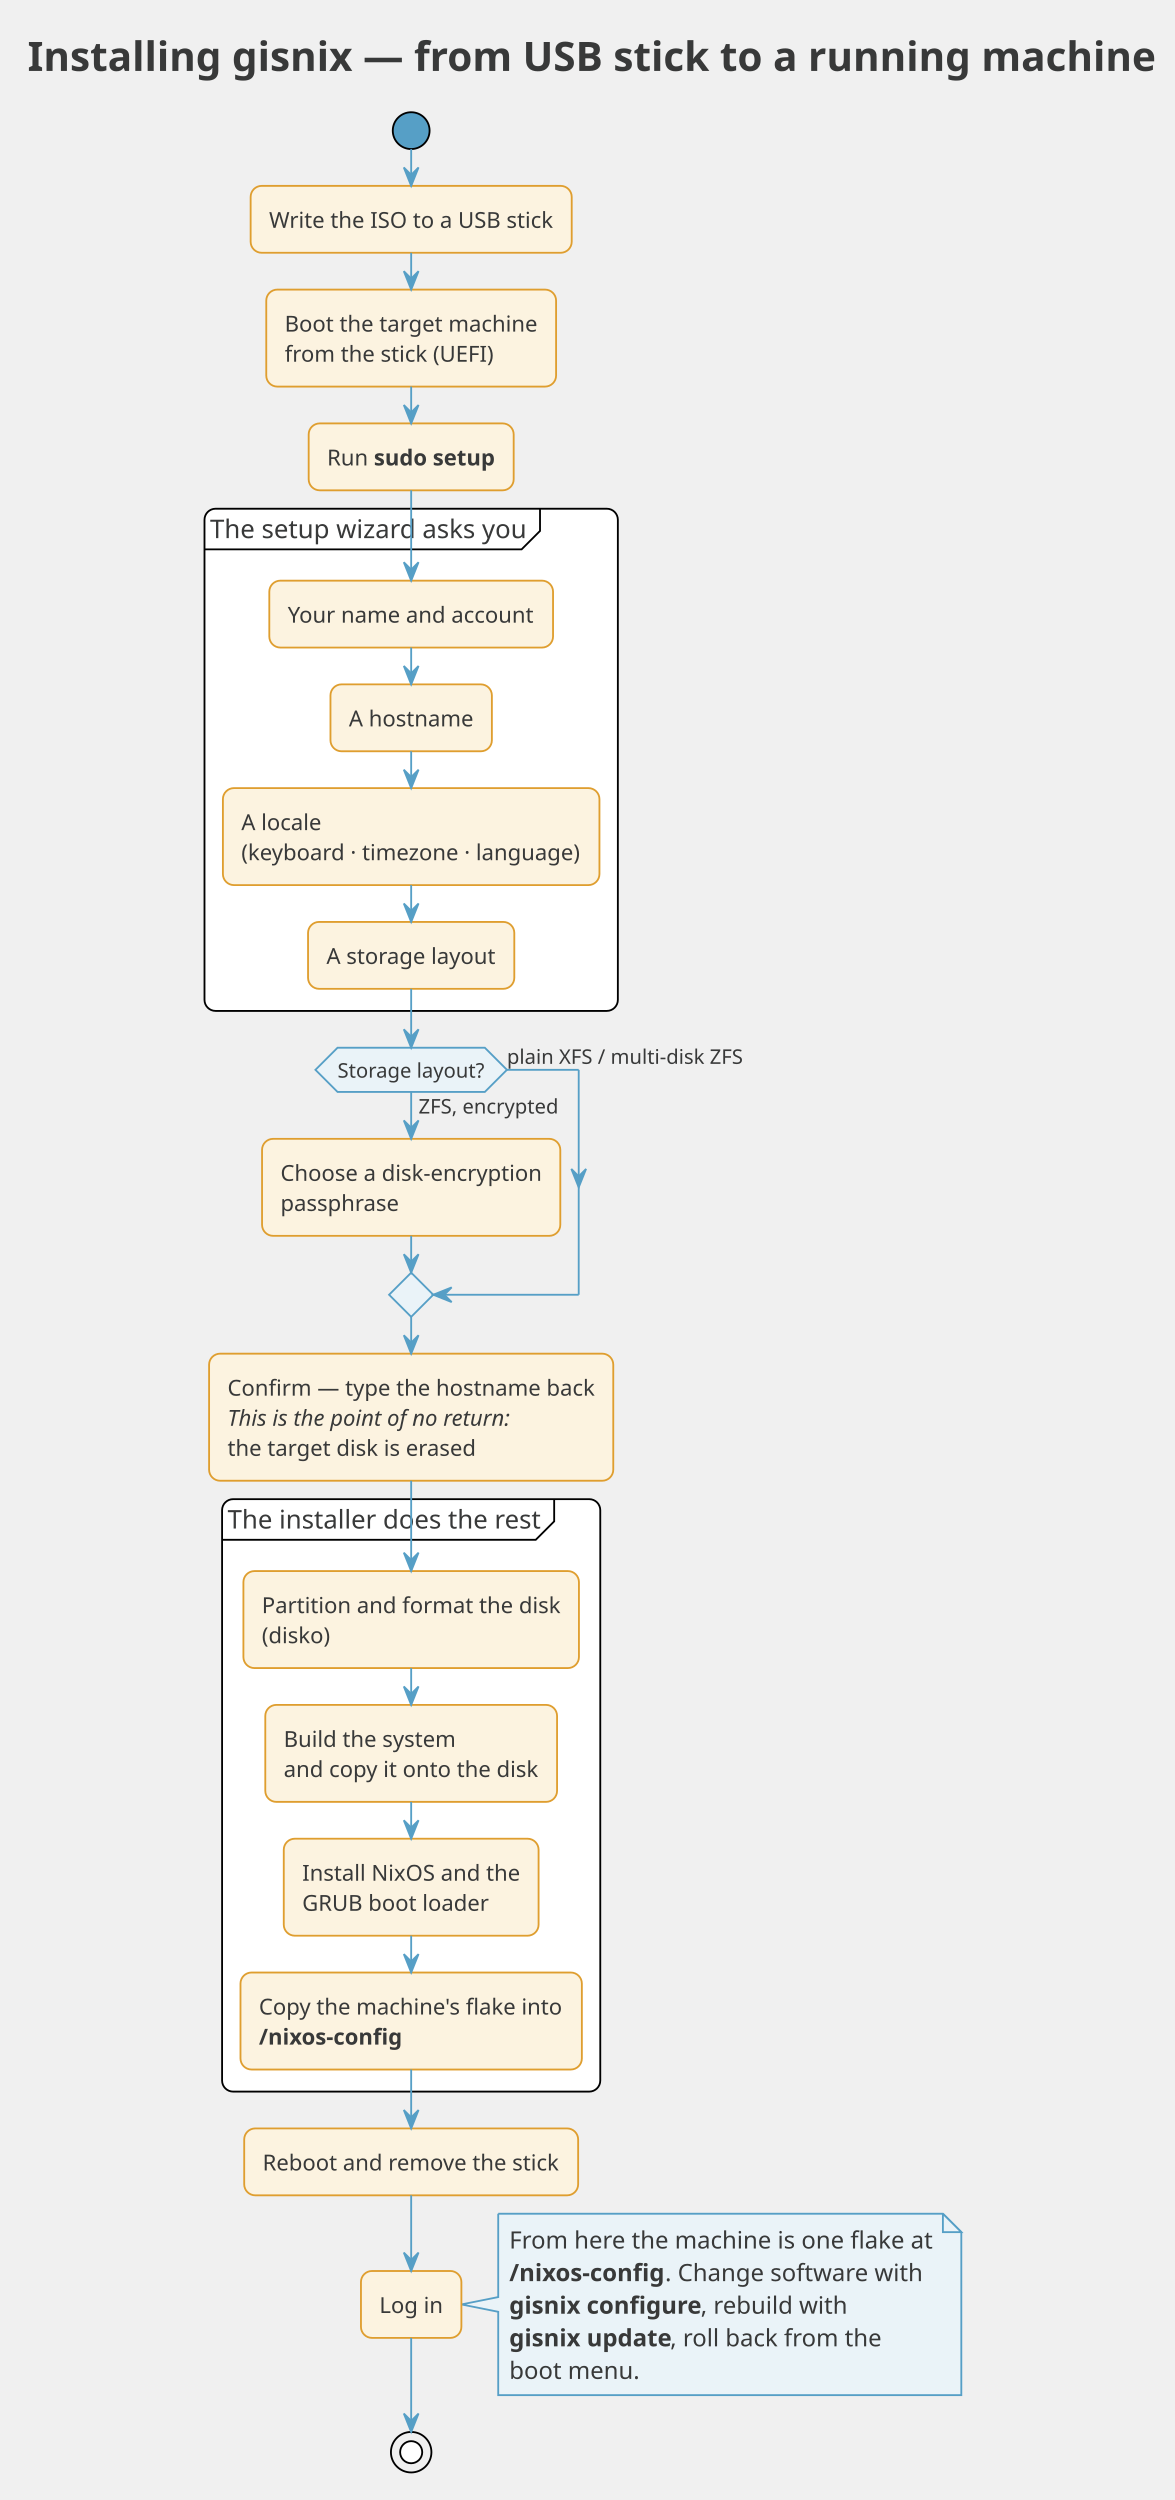
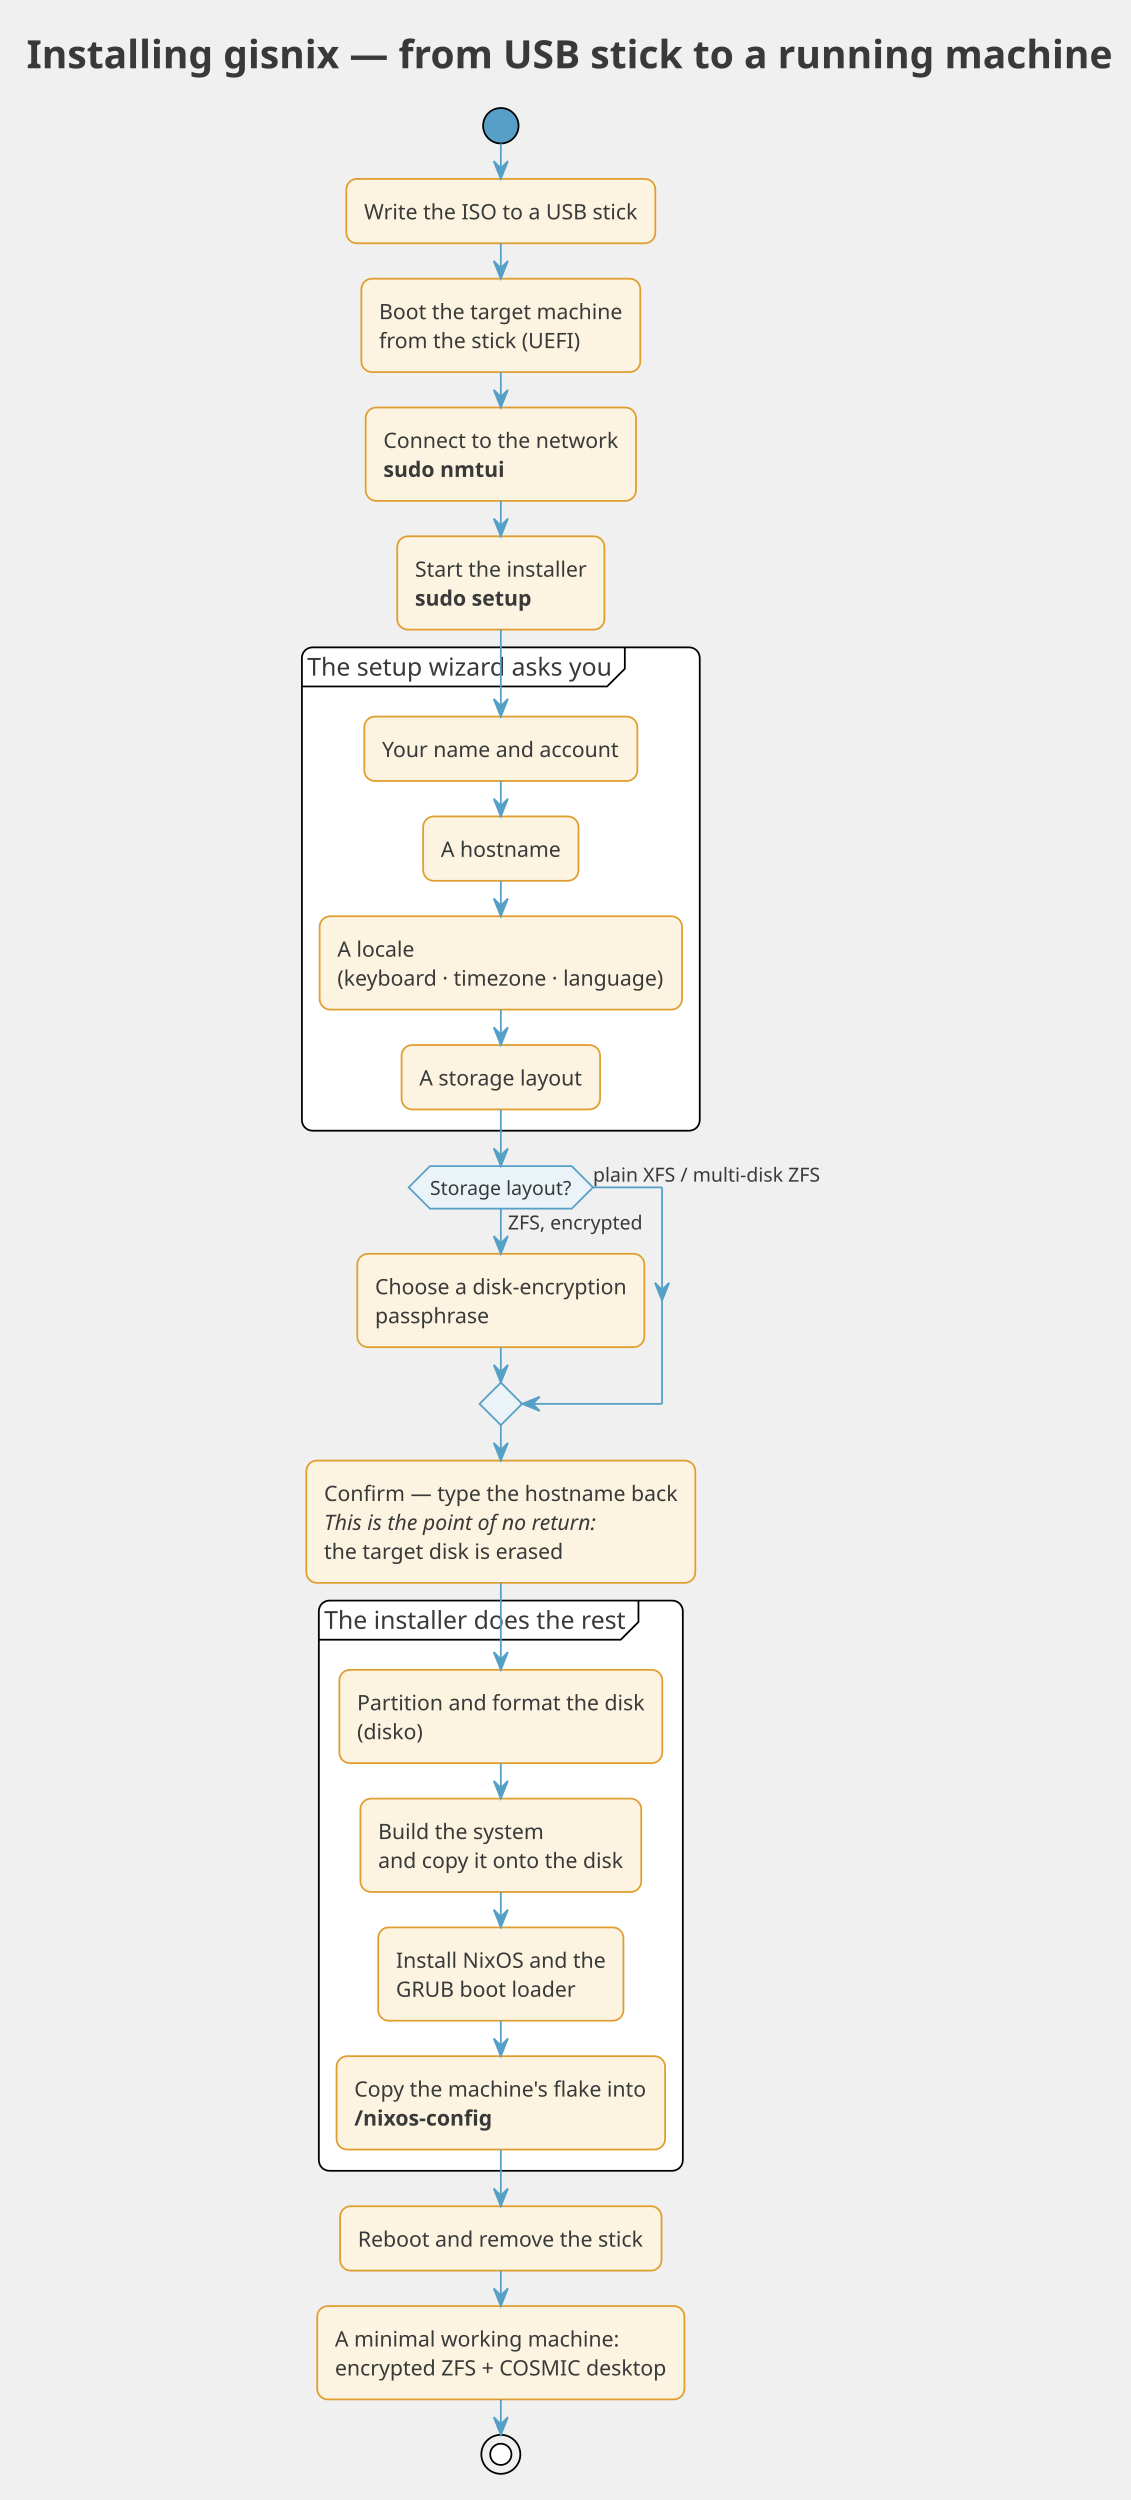
- <svg xmlns="http://www.w3.org/2000/svg" contentStyleType="text/css" data-diagram-type="ACTIVITY" height="1358px" preserveAspectRatio="none" style="width:638px;height:1358px;background:#FFFFFF;" version="1.1" viewBox="0 0 638 1358" width="638px" zoomAndPan="magnify">
+ <svg xmlns="http://www.w3.org/2000/svg" contentStyleType="text/css" data-diagram-type="ACTIVITY" height="1411px" preserveAspectRatio="none" style="width:638px;height:1411px;background:#FFFFFF;" version="1.1" viewBox="0 0 638 1411" width="638px" zoomAndPan="magnify">
  <defs />
  <g>
    <g class="title" data-source-line="3">
      <text fill="#383939" font-family="Ubuntu" font-size="22" font-weight="700" lengthAdjust="spacing" textLength="606.267" x="15" y="38.518">Installing gisnix — from USB stick to a running machine</text>
    </g>
-     <ellipse cx="223.35" cy="70.964" fill="#569FC6" rx="10" ry="10" style="stroke:#000000;stroke-width:1;" />
-     <rect fill="#FCF3E0" height="36.344" rx="6" ry="6" style="stroke:#DF9E2F;stroke-width:1;" width="174.405" x="136.148" y="100.964" />
-     <text fill="#383939" font-family="Ubuntu" font-size="12" lengthAdjust="spacing" textLength="154.405" x="146.148" y="123.792">Write the ISO to a USB stick</text>
-     <rect fill="#FCF3E0" height="52.688" rx="6" ry="6" style="stroke:#DF9E2F;stroke-width:1;" width="157.437" x="144.632" y="157.308" />
-     <text fill="#383939" font-family="Ubuntu" font-size="12" lengthAdjust="spacing" textLength="137.437" x="154.632" y="180.136">Boot the target machine</text>
-     <text fill="#383939" font-family="Ubuntu" font-size="12" lengthAdjust="spacing" textLength="113.725" x="154.632" y="196.48">from the stick (UEFI)</text>
-     <rect fill="#FCF3E0" height="36.344" rx="6" ry="6" style="stroke:#DF9E2F;stroke-width:1;" width="111.36" x="167.67" y="229.996" />
-     <text fill="#383939" font-family="Ubuntu" font-size="12" lengthAdjust="spacing" textLength="22.296" x="177.67" y="252.825">Run</text>
-     <text fill="#383939" font-family="Ubuntu" font-size="12" font-weight="700" lengthAdjust="spacing" textLength="65.944" x="203.087" y="252.825">sudo setup</text>
-     <rect fill="#FFFFFF" height="272.788" rx="6" ry="6" style="stroke:#000000;stroke-width:1;" width="224.537" x="111.082" y="276.341" />
-     <path d="M293.337,276.341 L293.337,288.409 L283.337,298.409 L111.082,298.409" fill="none" style="stroke:#000000;stroke-width:1;" />
-     <text fill="#383939" font-family="Ubuntu" font-size="14" lengthAdjust="spacing" textLength="172.255" x="114.082" y="292.307">The setup wizard asks you</text>
-     <rect fill="#FCF3E0" height="36.344" rx="6" ry="6" style="stroke:#DF9E2F;stroke-width:1;" width="154.125" x="146.288" y="315.409" />
-     <text fill="#383939" font-family="Ubuntu" font-size="12" lengthAdjust="spacing" textLength="134.125" x="156.288" y="338.237">Your name and account</text>
-     <rect fill="#FCF3E0" height="36.344" rx="6" ry="6" style="stroke:#DF9E2F;stroke-width:1;" width="87.68" x="179.51" y="371.753" />
-     <text fill="#383939" font-family="Ubuntu" font-size="12" lengthAdjust="spacing" textLength="67.68" x="189.51" y="394.581">A hostname</text>
-     <rect fill="#FCF3E0" height="52.688" rx="6" ry="6" style="stroke:#DF9E2F;stroke-width:1;" width="204.537" x="121.082" y="428.097" />
-     <text fill="#383939" font-family="Ubuntu" font-size="12" lengthAdjust="spacing" textLength="43.5" x="131.082" y="450.925">A locale</text>
-     <text fill="#383939" font-family="Ubuntu" font-size="12" lengthAdjust="spacing" textLength="184.537" x="131.082" y="467.269">(keyboard · timezone · language)</text>
-     <rect fill="#FCF3E0" height="36.344" rx="6" ry="6" style="stroke:#DF9E2F;stroke-width:1;" width="112.041" x="167.33" y="500.785" />
-     <text fill="#383939" font-family="Ubuntu" font-size="12" lengthAdjust="spacing" textLength="92.041" x="177.33" y="523.613">A storage layout</text>
-     <rect fill="#FCF3E0" height="52.688" rx="6" ry="6" style="stroke:#DF9E2F;stroke-width:1;" width="162.009" x="142.346" y="618.62" />
-     <text fill="#383939" font-family="Ubuntu" font-size="12" lengthAdjust="spacing" textLength="142.009" x="152.346" y="641.448">Choose a disk-encryption</text>
-     <text fill="#383939" font-family="Ubuntu" font-size="12" lengthAdjust="spacing" textLength="64.609" x="152.346" y="657.792">passphrase</text>
-     <polygon fill="#EAF3F8" points="183.338,569.129,263.362,569.129,275.362,581.129,263.362,593.129,183.338,593.129,171.338,581.129,183.338,569.129" style="stroke:#569FC6;stroke-width:1;" />
-     <text fill="#383939" font-family="Ubuntu" font-size="11" lengthAdjust="spacing" textLength="75.987" x="227.35" y="604.888">ZFS, encrypted</text>
-     <text fill="#383939" font-family="Ubuntu" font-size="11" lengthAdjust="spacing" textLength="80.024" x="183.338" y="585.397">Storage layout?</text>
-     <text fill="#383939" font-family="Ubuntu" font-size="11" lengthAdjust="spacing" textLength="128.193" x="275.362" y="577.906">plain XFS / multi-disk ZFS</text>
-     <polygon fill="#EAF3F8" points="223.35,691.308,235.35,703.308,223.35,715.308,211.35,703.308,223.35,691.308" style="stroke:#569FC6;stroke-width:1;" />
-     <rect fill="#FCF3E0" height="69.032" rx="6" ry="6" style="stroke:#DF9E2F;stroke-width:1;" width="219.549" x="113.576" y="735.308" />
-     <text fill="#383939" font-family="Ubuntu" font-size="12" lengthAdjust="spacing" textLength="199.549" x="123.576" y="758.136">Confirm — type the hostname back</text>
-     <text fill="#383939" font-family="Ubuntu" font-size="12" font-style="italic" lengthAdjust="spacing" textLength="153.661" x="123.576" y="774.48">This is the point of no return:</text>
-     <text fill="#383939" font-family="Ubuntu" font-size="12" lengthAdjust="spacing" textLength="135.325" x="123.576" y="790.824">the target disk is erased</text>
-     <rect fill="#FFFFFF" height="321.821" rx="6" ry="6" style="stroke:#000000;stroke-width:1;" width="205.433" x="120.634" y="814.341" />
-     <path d="M301.027,814.341 L301.027,826.409 L291.027,836.409 L120.634,836.409" fill="none" style="stroke:#000000;stroke-width:1;" />
-     <text fill="#383939" font-family="Ubuntu" font-size="14" lengthAdjust="spacing" textLength="170.393" x="123.634" y="830.307">The installer does the rest</text>
-     <rect fill="#FCF3E0" height="52.688" rx="6" ry="6" style="stroke:#DF9E2F;stroke-width:1;" width="182.265" x="132.218" y="853.409" />
-     <text fill="#383939" font-family="Ubuntu" font-size="12" lengthAdjust="spacing" textLength="162.265" x="142.218" y="876.237">Partition and format the disk</text>
-     <text fill="#383939" font-family="Ubuntu" font-size="12" lengthAdjust="spacing" textLength="37.092" x="142.218" y="892.581">(disko)</text>
-     <rect fill="#FCF3E0" height="52.688" rx="6" ry="6" style="stroke:#DF9E2F;stroke-width:1;" width="158.493" x="144.104" y="926.097" />
-     <text fill="#383939" font-family="Ubuntu" font-size="12" lengthAdjust="spacing" textLength="93.481" x="154.104" y="948.925">Build the system</text>
-     <text fill="#383939" font-family="Ubuntu" font-size="12" lengthAdjust="spacing" textLength="138.493" x="154.104" y="965.269">and copy it onto the disk</text>
-     <rect fill="#FCF3E0" height="52.688" rx="6" ry="6" style="stroke:#DF9E2F;stroke-width:1;" width="138.417" x="154.142" y="998.785" />
-     <text fill="#383939" font-family="Ubuntu" font-size="12" lengthAdjust="spacing" textLength="118.417" x="164.142" y="1021.613">Install NixOS and the</text>
-     <text fill="#383939" font-family="Ubuntu" font-size="12" lengthAdjust="spacing" textLength="101.437" x="164.142" y="1037.957">GRUB boot loader</text>
-     <rect fill="#FCF3E0" height="52.688" rx="6" ry="6" style="stroke:#DF9E2F;stroke-width:1;" width="185.433" x="130.634" y="1071.473" />
-     <text fill="#383939" font-family="Ubuntu" font-size="12" lengthAdjust="spacing" textLength="165.433" x="140.634" y="1094.301">Copy the machine's flake into</text>
-     <text fill="#383939" font-family="Ubuntu" font-size="12" font-weight="700" lengthAdjust="spacing" textLength="78.112" x="140.634" y="1110.645">/nixos-config</text>
-     <rect fill="#FCF3E0" height="36.344" rx="6" ry="6" style="stroke:#DF9E2F;stroke-width:1;" width="181.401" x="132.65" y="1156.161" />
-     <text fill="#383939" font-family="Ubuntu" font-size="12" lengthAdjust="spacing" textLength="161.401" x="142.65" y="1178.989">Reboot and remove the stick</text>
-     <path d="M270.63,1202.505 L270.63,1247.771 L250.63,1251.771 L270.63,1255.771 L270.63,1301.036 A0,0 0 0 0 270.63,1301.036 L522.186,1301.036 A0,0 0 0 0 522.186,1301.036 L522.186,1212.505 L512.186,1202.505 L270.63,1202.505 A0,0 0 0 0 270.63,1202.505" fill="#EAF3F8" style="stroke:#569FC6;stroke-width:1;" />
-     <path d="M512.186,1202.505 L512.186,1212.505 L522.186,1212.505 L512.186,1202.505" fill="#EAF3F8" style="stroke:#569FC6;stroke-width:1;" />
-     <text fill="#383939" font-family="Ubuntu" font-size="13" lengthAdjust="spacing" textLength="230.555" x="276.63" y="1221.402">From here the machine is one flake at</text>
-     <text fill="#383939" font-family="Ubuntu" font-size="13" font-weight="700" lengthAdjust="spacing" textLength="84.62" x="276.63" y="1239.109">/nixos-config</text>
-     <text fill="#383939" font-family="Ubuntu" font-size="13" lengthAdjust="spacing" textLength="140.296" x="361.251" y="1239.109">. Change software with</text>
-     <text fill="#383939" font-family="Ubuntu" font-size="13" font-weight="700" lengthAdjust="spacing" textLength="104.01" x="276.63" y="1256.815">gisnix configure</text>
-     <text fill="#383939" font-family="Ubuntu" font-size="13" lengthAdjust="spacing" textLength="79.976" x="380.64" y="1256.815">, rebuild with</text>
-     <text fill="#383939" font-family="Ubuntu" font-size="13" font-weight="700" lengthAdjust="spacing" textLength="87.438" x="276.63" y="1274.521">gisnix update</text>
-     <text fill="#383939" font-family="Ubuntu" font-size="13" lengthAdjust="spacing" textLength="115.336" x="364.068" y="1274.521">, roll back from the</text>
-     <text fill="#383939" font-family="Ubuntu" font-size="13" lengthAdjust="spacing" textLength="70.837" x="276.63" y="1292.227">boot menu.</text>
-     <rect fill="#FCF3E0" height="36.344" rx="6" ry="6" style="stroke:#DF9E2F;stroke-width:1;" width="54.56" x="196.07" y="1233.599" />
-     <text fill="#383939" font-family="Ubuntu" font-size="12" lengthAdjust="spacing" textLength="34.56" x="206.07" y="1256.427">Log in</text>
-     <ellipse cx="223.35" cy="1332.036" fill="none" rx="11" ry="11" style="stroke:#000000;stroke-width:1;" />
-     <ellipse cx="223.35" cy="1332.036" fill="#FFFFFF" rx="6" ry="6" style="stroke:#000000;stroke-width:1;" />
-     <line style="stroke:#569FC6;stroke-width:1;" x1="223.35" x2="223.35" y1="80.964" y2="100.964" />
-     <polygon fill="#569FC6" points="219.35,90.964,223.35,100.964,227.35,90.964,223.35,94.964" style="stroke:#569FC6;stroke-width:1;" />
-     <line style="stroke:#569FC6;stroke-width:1;" x1="223.35" x2="223.35" y1="137.308" y2="157.308" />
-     <polygon fill="#569FC6" points="219.35,147.308,223.35,157.308,227.35,147.308,223.35,151.308" style="stroke:#569FC6;stroke-width:1;" />
-     <line style="stroke:#569FC6;stroke-width:1;" x1="223.35" x2="223.35" y1="209.996" y2="229.996" />
-     <polygon fill="#569FC6" points="219.35,219.996,223.35,229.996,227.35,219.996,223.35,223.996" style="stroke:#569FC6;stroke-width:1;" />
-     <line style="stroke:#569FC6;stroke-width:1;" x1="223.35" x2="223.35" y1="351.753" y2="371.753" />
-     <polygon fill="#569FC6" points="219.35,361.753,223.35,371.753,227.35,361.753,223.35,365.753" style="stroke:#569FC6;stroke-width:1;" />
-     <line style="stroke:#569FC6;stroke-width:1;" x1="223.35" x2="223.35" y1="408.097" y2="428.097" />
-     <polygon fill="#569FC6" points="219.35,418.097,223.35,428.097,227.35,418.097,223.35,422.097" style="stroke:#569FC6;stroke-width:1;" />
-     <line style="stroke:#569FC6;stroke-width:1;" x1="223.35" x2="223.35" y1="480.785" y2="500.785" />
-     <polygon fill="#569FC6" points="219.35,490.785,223.35,500.785,227.35,490.785,223.35,494.785" style="stroke:#569FC6;stroke-width:1;" />
-     <line style="stroke:#569FC6;stroke-width:1;" x1="223.35" x2="223.35" y1="266.341" y2="315.409" />
-     <polygon fill="#569FC6" points="219.35,305.409,223.35,315.409,227.35,305.409,223.35,309.409" style="stroke:#569FC6;stroke-width:1;" />
-     <line style="stroke:#569FC6;stroke-width:1;" x1="223.35" x2="223.35" y1="593.129" y2="618.62" />
-     <polygon fill="#569FC6" points="219.35,608.62,223.35,618.62,227.35,608.62,223.35,612.62" style="stroke:#569FC6;stroke-width:1;" />
-     <line style="stroke:#569FC6;stroke-width:1;" x1="275.362" x2="314.355" y1="581.129" y2="581.129" />
-     <polygon fill="#569FC6" points="310.355,634.964,314.355,644.964,318.355,634.964,314.355,638.964" style="stroke:#569FC6;stroke-width:1;" />
-     <line style="stroke:#569FC6;stroke-width:1;" x1="314.355" x2="314.355" y1="581.129" y2="703.308" />
-     <line style="stroke:#569FC6;stroke-width:1;" x1="314.355" x2="235.35" y1="703.308" y2="703.308" />
-     <polygon fill="#569FC6" points="245.35,699.308,235.35,703.308,245.35,707.308,241.35,703.308" style="stroke:#569FC6;stroke-width:1;" />
-     <line style="stroke:#569FC6;stroke-width:1;" x1="223.35" x2="223.35" y1="671.308" y2="691.308" />
-     <polygon fill="#569FC6" points="219.35,681.308,223.35,691.308,227.35,681.308,223.35,685.308" style="stroke:#569FC6;stroke-width:1;" />
-     <line style="stroke:#569FC6;stroke-width:1;" x1="223.35" x2="223.35" y1="537.129" y2="569.129" />
-     <polygon fill="#569FC6" points="219.35,559.129,223.35,569.129,227.35,559.129,223.35,563.129" style="stroke:#569FC6;stroke-width:1;" />
-     <line style="stroke:#569FC6;stroke-width:1;" x1="223.35" x2="223.35" y1="715.308" y2="735.308" />
-     <polygon fill="#569FC6" points="219.35,725.308,223.35,735.308,227.35,725.308,223.35,729.308" style="stroke:#569FC6;stroke-width:1;" />
-     <line style="stroke:#569FC6;stroke-width:1;" x1="223.35" x2="223.35" y1="906.097" y2="926.097" />
-     <polygon fill="#569FC6" points="219.35,916.097,223.35,926.097,227.35,916.097,223.35,920.097" style="stroke:#569FC6;stroke-width:1;" />
-     <line style="stroke:#569FC6;stroke-width:1;" x1="223.35" x2="223.35" y1="978.785" y2="998.785" />
-     <polygon fill="#569FC6" points="219.35,988.785,223.35,998.785,227.35,988.785,223.35,992.785" style="stroke:#569FC6;stroke-width:1;" />
-     <line style="stroke:#569FC6;stroke-width:1;" x1="223.35" x2="223.35" y1="1051.473" y2="1071.473" />
-     <polygon fill="#569FC6" points="219.35,1061.473,223.35,1071.473,227.35,1061.473,223.35,1065.473" style="stroke:#569FC6;stroke-width:1;" />
-     <line style="stroke:#569FC6;stroke-width:1;" x1="223.35" x2="223.35" y1="804.341" y2="853.409" />
-     <polygon fill="#569FC6" points="219.35,843.409,223.35,853.409,227.35,843.409,223.35,847.409" style="stroke:#569FC6;stroke-width:1;" />
-     <line style="stroke:#569FC6;stroke-width:1;" x1="223.35" x2="223.35" y1="1124.161" y2="1156.161" />
-     <polygon fill="#569FC6" points="219.35,1146.161,223.35,1156.161,227.35,1146.161,223.35,1150.161" style="stroke:#569FC6;stroke-width:1;" />
-     <line style="stroke:#569FC6;stroke-width:1;" x1="223.35" x2="223.35" y1="1192.505" y2="1233.599" />
-     <polygon fill="#569FC6" points="219.35,1223.599,223.35,1233.599,227.35,1223.599,223.35,1227.599" style="stroke:#569FC6;stroke-width:1;" />
-     <line style="stroke:#569FC6;stroke-width:1;" x1="223.35" x2="223.35" y1="1269.943" y2="1321.036" />
-     <polygon fill="#569FC6" points="219.35,1311.036,223.35,1321.036,227.35,1311.036,223.35,1315.036" style="stroke:#569FC6;stroke-width:1;" />
+     <ellipse cx="282.665" cy="70.964" fill="#569FC6" rx="10" ry="10" style="stroke:#000000;stroke-width:1;" />
+     <rect fill="#FCF3E0" height="36.344" rx="6" ry="6" style="stroke:#DF9E2F;stroke-width:1;" width="174.405" x="195.463" y="100.964" />
+     <text fill="#383939" font-family="Ubuntu" font-size="12" lengthAdjust="spacing" textLength="154.405" x="205.463" y="123.792">Write the ISO to a USB stick</text>
+     <rect fill="#FCF3E0" height="52.688" rx="6" ry="6" style="stroke:#DF9E2F;stroke-width:1;" width="157.437" x="203.947" y="157.308" />
+     <text fill="#383939" font-family="Ubuntu" font-size="12" lengthAdjust="spacing" textLength="137.437" x="213.947" y="180.136">Boot the target machine</text>
+     <text fill="#383939" font-family="Ubuntu" font-size="12" lengthAdjust="spacing" textLength="113.725" x="213.947" y="196.48">from the stick (UEFI)</text>
+     <rect fill="#FCF3E0" height="52.688" rx="6" ry="6" style="stroke:#DF9E2F;stroke-width:1;" width="152.577" x="206.377" y="229.996" />
+     <text fill="#383939" font-family="Ubuntu" font-size="12" lengthAdjust="spacing" textLength="132.577" x="216.377" y="252.825">Connect to the network</text>
+     <text fill="#383939" font-family="Ubuntu" font-size="12" font-weight="700" lengthAdjust="spacing" textLength="67.779" x="216.377" y="269.169">sudo nmtui</text>
+     <rect fill="#FCF3E0" height="52.688" rx="6" ry="6" style="stroke:#DF9E2F;stroke-width:1;" width="116.937" x="224.197" y="302.685" />
+     <text fill="#383939" font-family="Ubuntu" font-size="12" lengthAdjust="spacing" textLength="96.937" x="234.197" y="325.513">Start the installer</text>
+     <text fill="#383939" font-family="Ubuntu" font-size="12" font-weight="700" lengthAdjust="spacing" textLength="65.944" x="234.197" y="341.857">sudo setup</text>
+     <rect fill="#FFFFFF" height="272.788" rx="6" ry="6" style="stroke:#000000;stroke-width:1;" width="224.537" x="170.397" y="365.373" />
+     <path d="M352.652,365.373 L352.652,377.441 L342.652,387.441 L170.397,387.441" fill="none" style="stroke:#000000;stroke-width:1;" />
+     <text fill="#383939" font-family="Ubuntu" font-size="14" lengthAdjust="spacing" textLength="172.255" x="173.397" y="381.339">The setup wizard asks you</text>
+     <rect fill="#FCF3E0" height="36.344" rx="6" ry="6" style="stroke:#DF9E2F;stroke-width:1;" width="154.125" x="205.603" y="404.441" />
+     <text fill="#383939" font-family="Ubuntu" font-size="12" lengthAdjust="spacing" textLength="134.125" x="215.603" y="427.269">Your name and account</text>
+     <rect fill="#FCF3E0" height="36.344" rx="6" ry="6" style="stroke:#DF9E2F;stroke-width:1;" width="87.68" x="238.825" y="460.785" />
+     <text fill="#383939" font-family="Ubuntu" font-size="12" lengthAdjust="spacing" textLength="67.68" x="248.825" y="483.613">A hostname</text>
+     <rect fill="#FCF3E0" height="52.688" rx="6" ry="6" style="stroke:#DF9E2F;stroke-width:1;" width="204.537" x="180.397" y="517.129" />
+     <text fill="#383939" font-family="Ubuntu" font-size="12" lengthAdjust="spacing" textLength="43.5" x="190.397" y="539.957">A locale</text>
+     <text fill="#383939" font-family="Ubuntu" font-size="12" lengthAdjust="spacing" textLength="184.537" x="190.397" y="556.301">(keyboard · timezone · language)</text>
+     <rect fill="#FCF3E0" height="36.344" rx="6" ry="6" style="stroke:#DF9E2F;stroke-width:1;" width="112.041" x="226.645" y="589.817" />
+     <text fill="#383939" font-family="Ubuntu" font-size="12" lengthAdjust="spacing" textLength="92.041" x="236.645" y="612.645">A storage layout</text>
+     <rect fill="#FCF3E0" height="52.688" rx="6" ry="6" style="stroke:#DF9E2F;stroke-width:1;" width="162.009" x="201.661" y="707.652" />
+     <text fill="#383939" font-family="Ubuntu" font-size="12" lengthAdjust="spacing" textLength="142.009" x="211.661" y="730.48">Choose a disk-encryption</text>
+     <text fill="#383939" font-family="Ubuntu" font-size="12" lengthAdjust="spacing" textLength="64.609" x="211.661" y="746.824">passphrase</text>
+     <polygon fill="#EAF3F8" points="242.653,658.161,322.677,658.161,334.677,670.161,322.677,682.161,242.653,682.161,230.653,670.161,242.653,658.161" style="stroke:#569FC6;stroke-width:1;" />
+     <text fill="#383939" font-family="Ubuntu" font-size="11" lengthAdjust="spacing" textLength="75.987" x="286.665" y="693.92">ZFS, encrypted</text>
+     <text fill="#383939" font-family="Ubuntu" font-size="11" lengthAdjust="spacing" textLength="80.024" x="242.653" y="674.429">Storage layout?</text>
+     <text fill="#383939" font-family="Ubuntu" font-size="11" lengthAdjust="spacing" textLength="128.193" x="334.677" y="666.938">plain XFS / multi-disk ZFS</text>
+     <polygon fill="#EAF3F8" points="282.665,780.341,294.665,792.341,282.665,804.341,270.665,792.341,282.665,780.341" style="stroke:#569FC6;stroke-width:1;" />
+     <rect fill="#FCF3E0" height="69.032" rx="6" ry="6" style="stroke:#DF9E2F;stroke-width:1;" width="219.549" x="172.891" y="824.341" />
+     <text fill="#383939" font-family="Ubuntu" font-size="12" lengthAdjust="spacing" textLength="199.549" x="182.891" y="847.169">Confirm — type the hostname back</text>
+     <text fill="#383939" font-family="Ubuntu" font-size="12" font-style="italic" lengthAdjust="spacing" textLength="153.661" x="182.891" y="863.513">This is the point of no return:</text>
+     <text fill="#383939" font-family="Ubuntu" font-size="12" lengthAdjust="spacing" textLength="135.325" x="182.891" y="879.857">the target disk is erased</text>
+     <rect fill="#FFFFFF" height="321.821" rx="6" ry="6" style="stroke:#000000;stroke-width:1;" width="205.433" x="179.949" y="903.373" />
+     <path d="M360.342,903.373 L360.342,915.441 L350.342,925.441 L179.949,925.441" fill="none" style="stroke:#000000;stroke-width:1;" />
+     <text fill="#383939" font-family="Ubuntu" font-size="14" lengthAdjust="spacing" textLength="170.393" x="182.949" y="919.339">The installer does the rest</text>
+     <rect fill="#FCF3E0" height="52.688" rx="6" ry="6" style="stroke:#DF9E2F;stroke-width:1;" width="182.265" x="191.533" y="942.441" />
+     <text fill="#383939" font-family="Ubuntu" font-size="12" lengthAdjust="spacing" textLength="162.265" x="201.533" y="965.269">Partition and format the disk</text>
+     <text fill="#383939" font-family="Ubuntu" font-size="12" lengthAdjust="spacing" textLength="37.092" x="201.533" y="981.613">(disko)</text>
+     <rect fill="#FCF3E0" height="52.688" rx="6" ry="6" style="stroke:#DF9E2F;stroke-width:1;" width="158.493" x="203.419" y="1015.129" />
+     <text fill="#383939" font-family="Ubuntu" font-size="12" lengthAdjust="spacing" textLength="93.481" x="213.419" y="1037.957">Build the system</text>
+     <text fill="#383939" font-family="Ubuntu" font-size="12" lengthAdjust="spacing" textLength="138.493" x="213.419" y="1054.301">and copy it onto the disk</text>
+     <rect fill="#FCF3E0" height="52.688" rx="6" ry="6" style="stroke:#DF9E2F;stroke-width:1;" width="138.417" x="213.457" y="1087.817" />
+     <text fill="#383939" font-family="Ubuntu" font-size="12" lengthAdjust="spacing" textLength="118.417" x="223.457" y="1110.645">Install NixOS and the</text>
+     <text fill="#383939" font-family="Ubuntu" font-size="12" lengthAdjust="spacing" textLength="101.437" x="223.457" y="1126.989">GRUB boot loader</text>
+     <rect fill="#FCF3E0" height="52.688" rx="6" ry="6" style="stroke:#DF9E2F;stroke-width:1;" width="185.433" x="189.949" y="1160.505" />
+     <text fill="#383939" font-family="Ubuntu" font-size="12" lengthAdjust="spacing" textLength="165.433" x="199.949" y="1183.334">Copy the machine's flake into</text>
+     <text fill="#383939" font-family="Ubuntu" font-size="12" font-weight="700" lengthAdjust="spacing" textLength="78.112" x="199.949" y="1199.678">/nixos-config</text>
+     <rect fill="#FCF3E0" height="36.344" rx="6" ry="6" style="stroke:#DF9E2F;stroke-width:1;" width="181.401" x="191.965" y="1245.194" />
+     <text fill="#383939" font-family="Ubuntu" font-size="12" lengthAdjust="spacing" textLength="161.401" x="201.965" y="1268.022">Reboot and remove the stick</text>
+     <rect fill="#FCF3E0" height="52.688" rx="6" ry="6" style="stroke:#DF9E2F;stroke-width:1;" width="207.261" x="179.035" y="1301.538" />
+     <text fill="#383939" font-family="Ubuntu" font-size="12" lengthAdjust="spacing" textLength="160.477" x="189.035" y="1324.366">A minimal working machine:</text>
+     <text fill="#383939" font-family="Ubuntu" font-size="12" lengthAdjust="spacing" textLength="187.261" x="189.035" y="1340.71">encrypted ZFS + COSMIC desktop</text>
+     <ellipse cx="282.665" cy="1385.226" fill="none" rx="11" ry="11" style="stroke:#000000;stroke-width:1;" />
+     <ellipse cx="282.665" cy="1385.226" fill="#FFFFFF" rx="6" ry="6" style="stroke:#000000;stroke-width:1;" />
+     <line style="stroke:#569FC6;stroke-width:1;" x1="282.665" x2="282.665" y1="80.964" y2="100.964" />
+     <polygon fill="#569FC6" points="278.665,90.964,282.665,100.964,286.665,90.964,282.665,94.964" style="stroke:#569FC6;stroke-width:1;" />
+     <line style="stroke:#569FC6;stroke-width:1;" x1="282.665" x2="282.665" y1="137.308" y2="157.308" />
+     <polygon fill="#569FC6" points="278.665,147.308,282.665,157.308,286.665,147.308,282.665,151.308" style="stroke:#569FC6;stroke-width:1;" />
+     <line style="stroke:#569FC6;stroke-width:1;" x1="282.665" x2="282.665" y1="209.996" y2="229.996" />
+     <polygon fill="#569FC6" points="278.665,219.996,282.665,229.996,286.665,219.996,282.665,223.996" style="stroke:#569FC6;stroke-width:1;" />
+     <line style="stroke:#569FC6;stroke-width:1;" x1="282.665" x2="282.665" y1="282.685" y2="302.685" />
+     <polygon fill="#569FC6" points="278.665,292.685,282.665,302.685,286.665,292.685,282.665,296.685" style="stroke:#569FC6;stroke-width:1;" />
+     <line style="stroke:#569FC6;stroke-width:1;" x1="282.665" x2="282.665" y1="440.785" y2="460.785" />
+     <polygon fill="#569FC6" points="278.665,450.785,282.665,460.785,286.665,450.785,282.665,454.785" style="stroke:#569FC6;stroke-width:1;" />
+     <line style="stroke:#569FC6;stroke-width:1;" x1="282.665" x2="282.665" y1="497.129" y2="517.129" />
+     <polygon fill="#569FC6" points="278.665,507.129,282.665,517.129,286.665,507.129,282.665,511.129" style="stroke:#569FC6;stroke-width:1;" />
+     <line style="stroke:#569FC6;stroke-width:1;" x1="282.665" x2="282.665" y1="569.817" y2="589.817" />
+     <polygon fill="#569FC6" points="278.665,579.817,282.665,589.817,286.665,579.817,282.665,583.817" style="stroke:#569FC6;stroke-width:1;" />
+     <line style="stroke:#569FC6;stroke-width:1;" x1="282.665" x2="282.665" y1="355.373" y2="404.441" />
+     <polygon fill="#569FC6" points="278.665,394.441,282.665,404.441,286.665,394.441,282.665,398.441" style="stroke:#569FC6;stroke-width:1;" />
+     <line style="stroke:#569FC6;stroke-width:1;" x1="282.665" x2="282.665" y1="682.161" y2="707.652" />
+     <polygon fill="#569FC6" points="278.665,697.652,282.665,707.652,286.665,697.652,282.665,701.652" style="stroke:#569FC6;stroke-width:1;" />
+     <line style="stroke:#569FC6;stroke-width:1;" x1="334.677" x2="373.67" y1="670.161" y2="670.161" />
+     <polygon fill="#569FC6" points="369.67,723.996,373.67,733.996,377.67,723.996,373.67,727.996" style="stroke:#569FC6;stroke-width:1;" />
+     <line style="stroke:#569FC6;stroke-width:1;" x1="373.67" x2="373.67" y1="670.161" y2="792.341" />
+     <line style="stroke:#569FC6;stroke-width:1;" x1="373.67" x2="294.665" y1="792.341" y2="792.341" />
+     <polygon fill="#569FC6" points="304.665,788.341,294.665,792.341,304.665,796.341,300.665,792.341" style="stroke:#569FC6;stroke-width:1;" />
+     <line style="stroke:#569FC6;stroke-width:1;" x1="282.665" x2="282.665" y1="760.341" y2="780.341" />
+     <polygon fill="#569FC6" points="278.665,770.341,282.665,780.341,286.665,770.341,282.665,774.341" style="stroke:#569FC6;stroke-width:1;" />
+     <line style="stroke:#569FC6;stroke-width:1;" x1="282.665" x2="282.665" y1="626.161" y2="658.161" />
+     <polygon fill="#569FC6" points="278.665,648.161,282.665,658.161,286.665,648.161,282.665,652.161" style="stroke:#569FC6;stroke-width:1;" />
+     <line style="stroke:#569FC6;stroke-width:1;" x1="282.665" x2="282.665" y1="804.341" y2="824.341" />
+     <polygon fill="#569FC6" points="278.665,814.341,282.665,824.341,286.665,814.341,282.665,818.341" style="stroke:#569FC6;stroke-width:1;" />
+     <line style="stroke:#569FC6;stroke-width:1;" x1="282.665" x2="282.665" y1="995.129" y2="1015.129" />
+     <polygon fill="#569FC6" points="278.665,1005.129,282.665,1015.129,286.665,1005.129,282.665,1009.129" style="stroke:#569FC6;stroke-width:1;" />
+     <line style="stroke:#569FC6;stroke-width:1;" x1="282.665" x2="282.665" y1="1067.817" y2="1087.817" />
+     <polygon fill="#569FC6" points="278.665,1077.817,282.665,1087.817,286.665,1077.817,282.665,1081.817" style="stroke:#569FC6;stroke-width:1;" />
+     <line style="stroke:#569FC6;stroke-width:1;" x1="282.665" x2="282.665" y1="1140.505" y2="1160.505" />
+     <polygon fill="#569FC6" points="278.665,1150.505,282.665,1160.505,286.665,1150.505,282.665,1154.505" style="stroke:#569FC6;stroke-width:1;" />
+     <line style="stroke:#569FC6;stroke-width:1;" x1="282.665" x2="282.665" y1="893.373" y2="942.441" />
+     <polygon fill="#569FC6" points="278.665,932.441,282.665,942.441,286.665,932.441,282.665,936.441" style="stroke:#569FC6;stroke-width:1;" />
+     <line style="stroke:#569FC6;stroke-width:1;" x1="282.665" x2="282.665" y1="1213.194" y2="1245.194" />
+     <polygon fill="#569FC6" points="278.665,1235.194,282.665,1245.194,286.665,1235.194,282.665,1239.194" style="stroke:#569FC6;stroke-width:1;" />
+     <line style="stroke:#569FC6;stroke-width:1;" x1="282.665" x2="282.665" y1="1281.538" y2="1301.538" />
+     <polygon fill="#569FC6" points="278.665,1291.538,282.665,1301.538,286.665,1291.538,282.665,1295.538" style="stroke:#569FC6;stroke-width:1;" />
+     <line style="stroke:#569FC6;stroke-width:1;" x1="282.665" x2="282.665" y1="1354.226" y2="1374.226" />
+     <polygon fill="#569FC6" points="278.665,1364.226,282.665,1374.226,286.665,1364.226,282.665,1368.226" style="stroke:#569FC6;stroke-width:1;" />
  </g>
</svg>
